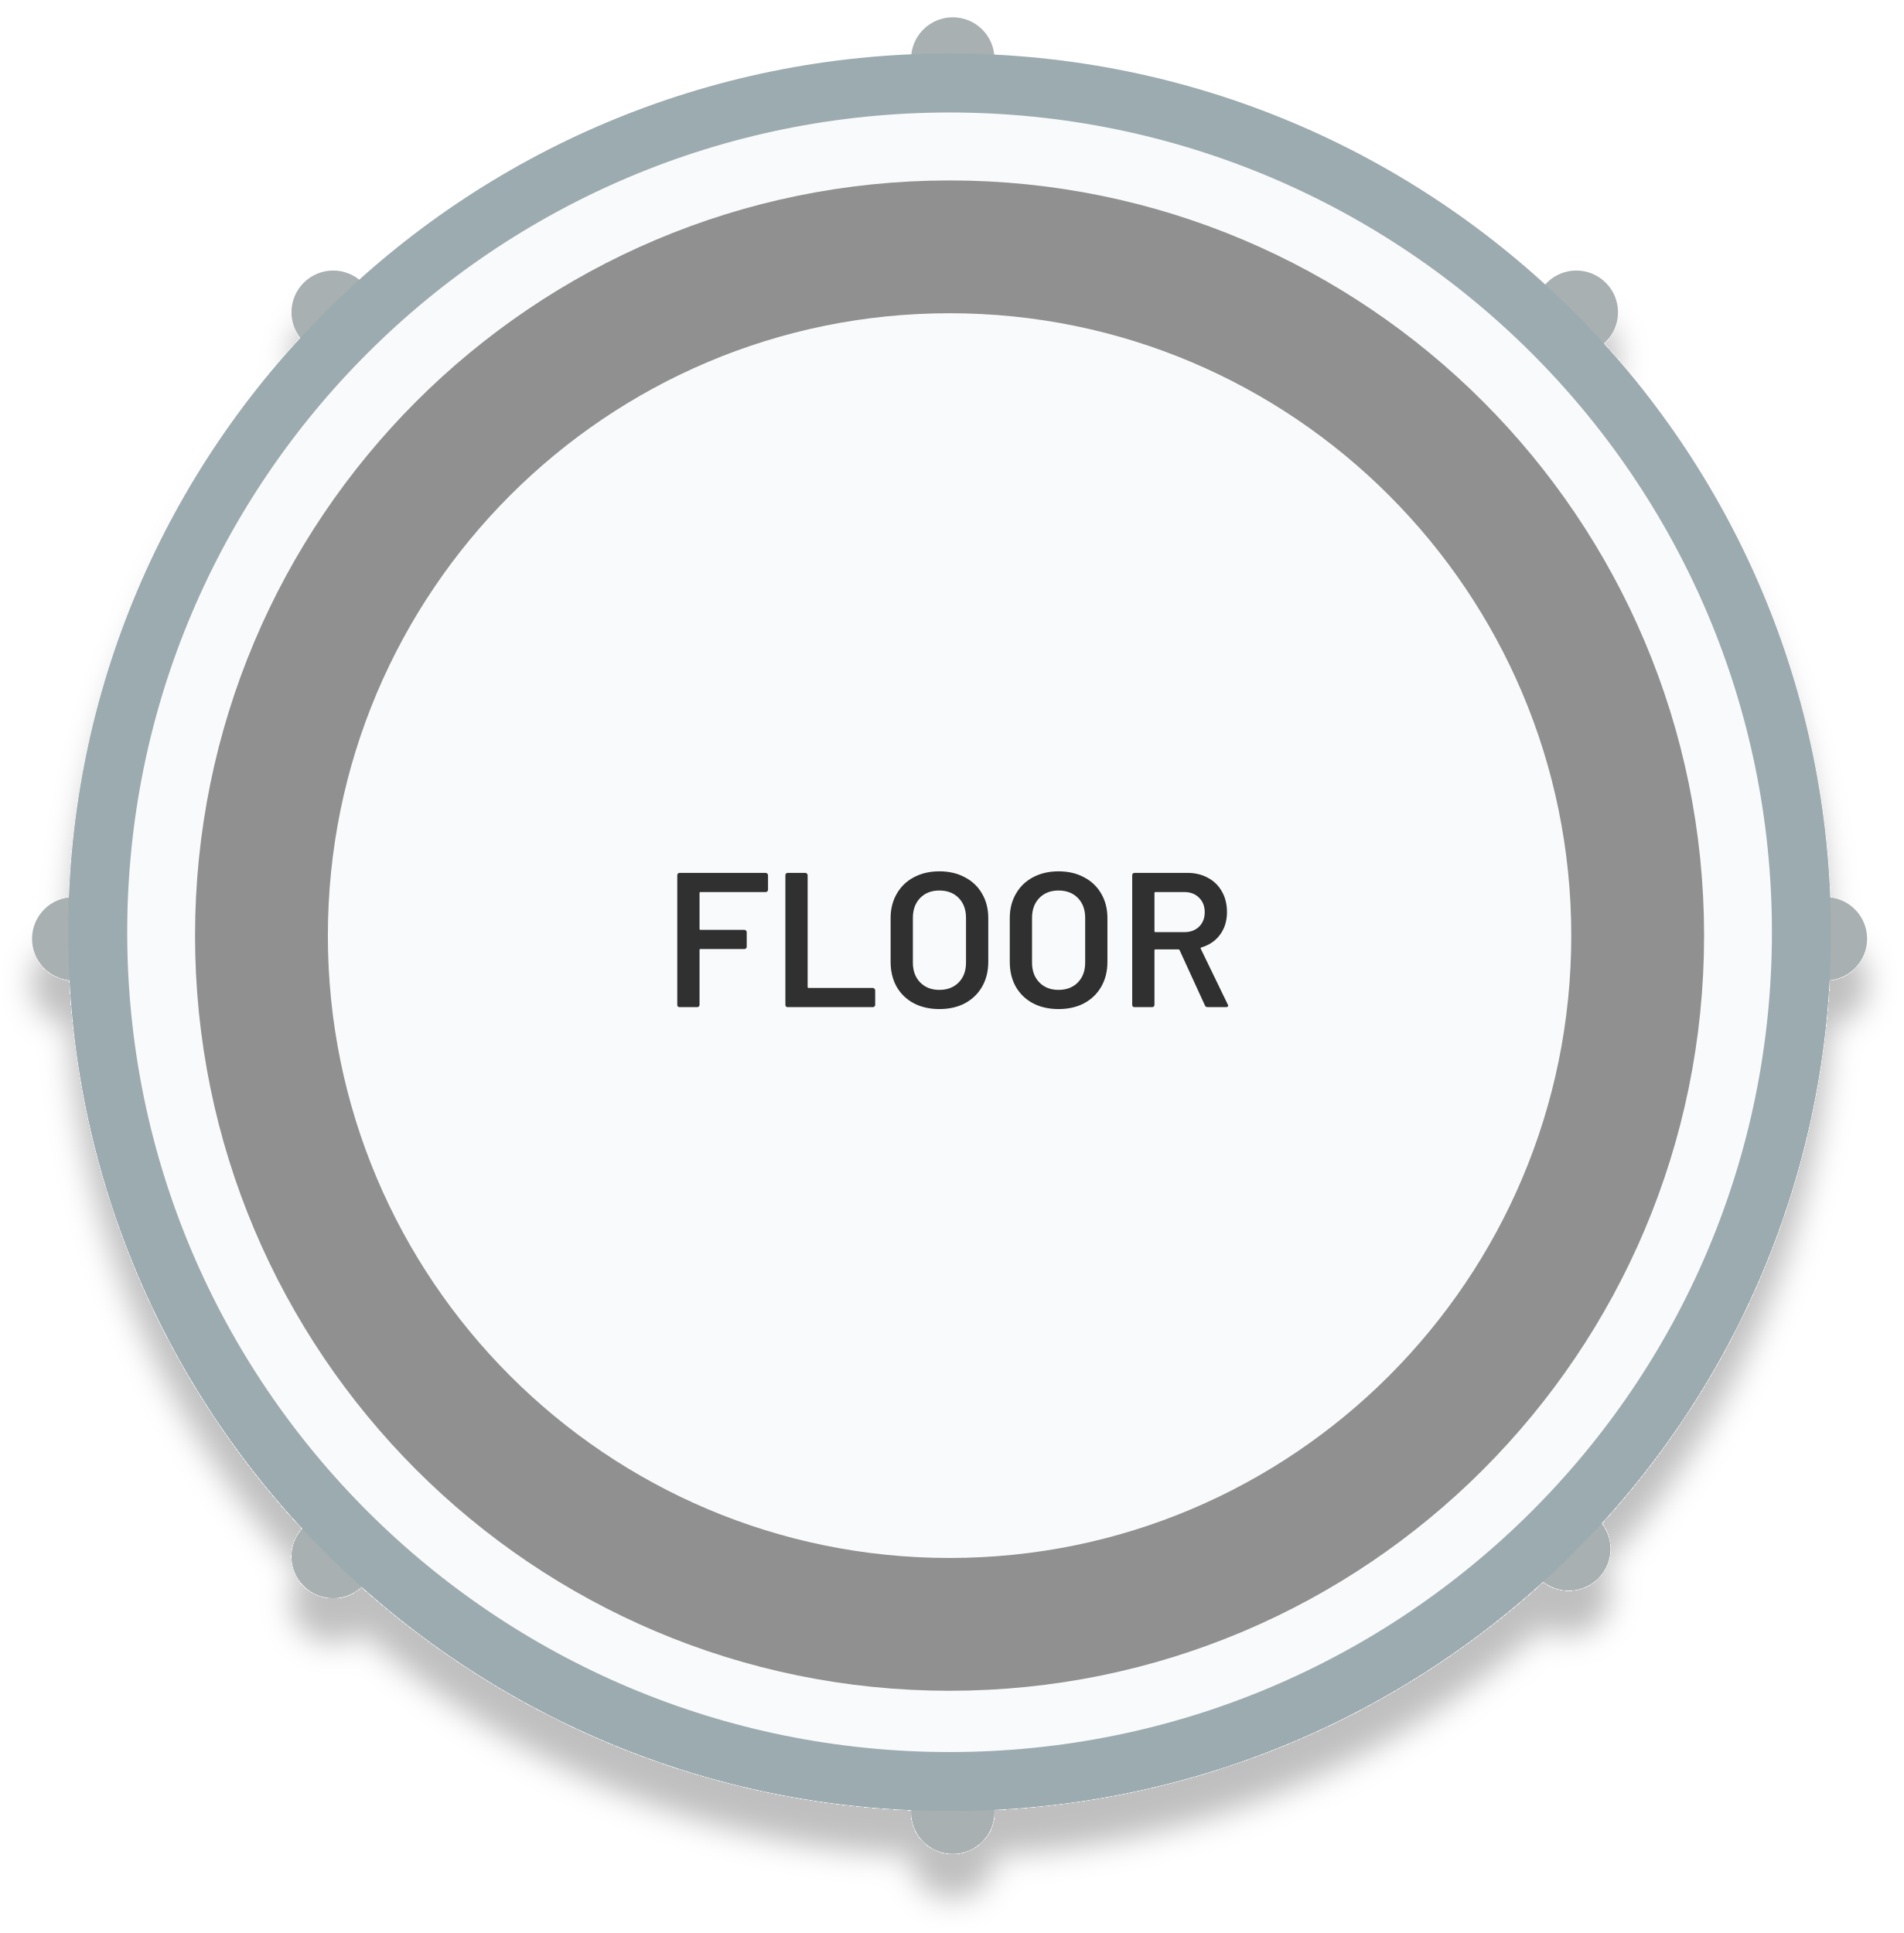
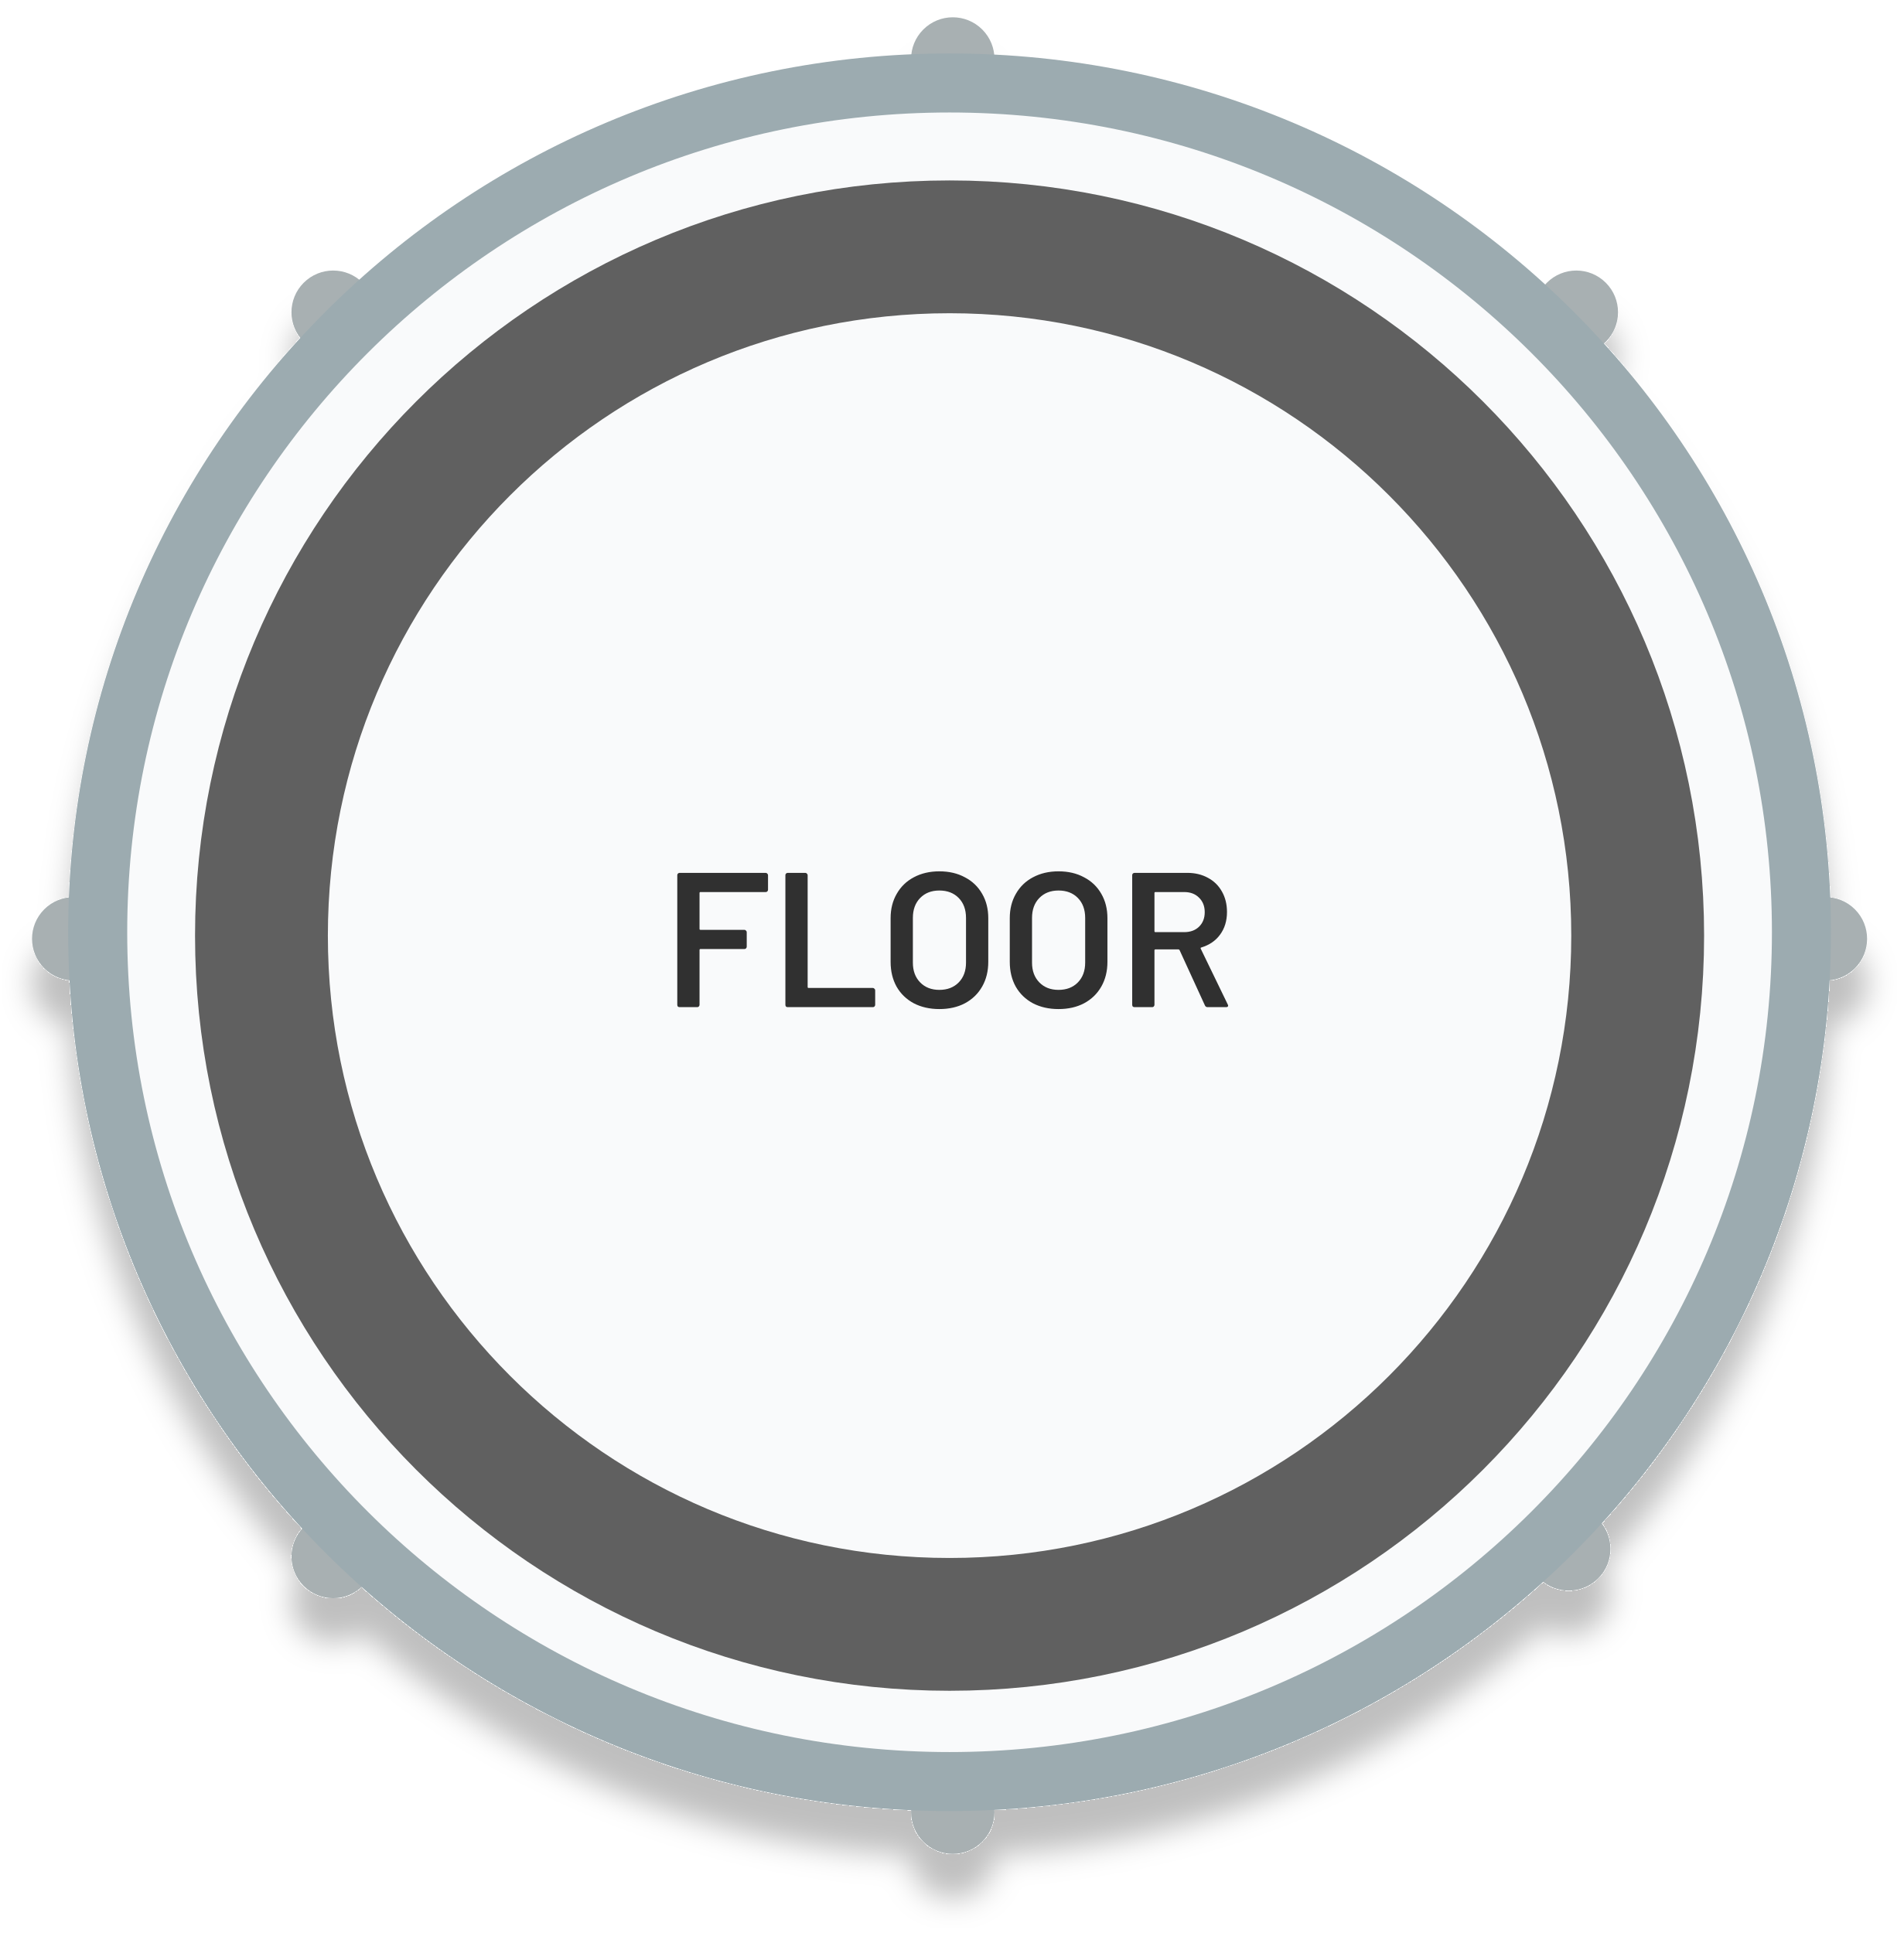
<svg xmlns="http://www.w3.org/2000/svg" width="258" height="262" viewBox="0 0 258 262" fill="none">
  <g filter="url(#filter0_d_351_497)">
    <circle cx="5.655" cy="5.655" r="5.655" transform="matrix(0.706733 0.70748 -0.706733 0.70748 213.613 34.3247)" fill="#A8B0B2" />
    <circle cx="5.655" cy="5.655" r="5.655" transform="matrix(0.706733 0.70748 -0.706733 0.70748 45.1501 202.965)" fill="#A8B0B2" />
    <circle cx="5.655" cy="5.655" r="5.655" transform="matrix(0.706733 0.70748 -0.706733 0.70748 212.586 201.937)" fill="#A8B0B2" />
    <circle cx="5.655" cy="5.655" r="5.655" transform="matrix(0.706733 0.70748 -0.706733 0.70748 45.1501 34.3247)" fill="#A8B0B2" />
    <circle cx="5.655" cy="5.655" r="5.655" transform="matrix(0.706733 0.70748 -0.706733 0.70748 129.114 0)" fill="#A8B0B2" />
    <circle cx="5.655" cy="5.655" r="5.655" transform="matrix(0.706733 0.70748 -0.706733 0.70748 129.114 237.624)" fill="#A8B0B2" />
    <circle cx="5.655" cy="5.655" r="5.655" transform="matrix(0.706733 0.70748 -0.706733 0.70748 9.99274 119.248)" fill="#A8B0B2" />
    <circle cx="5.655" cy="5.655" r="5.655" transform="matrix(0.706733 0.70748 -0.706733 0.70748 247.366 119.248)" fill="#A8B0B2" />
    <path d="M244.12 126.36C244.12 189.926 192.446 241.474 128.679 241.474C64.913 241.474 13.239 189.926 13.239 126.36C13.239 62.795 64.913 11.247 128.679 11.247C192.446 11.247 244.12 62.795 244.12 126.36Z" fill="#F9FAFB" stroke="#9CABB0" stroke-width="8" />
-     <path d="M221.928 126.813C221.928 178.381 180.17 220.169 128.679 220.169C77.189 220.169 35.431 178.381 35.431 126.813C35.431 75.245 77.189 33.456 128.679 33.456C180.17 33.456 221.928 75.245 221.928 126.813Z" stroke="#909090" stroke-width="18" />
+     <path d="M221.928 126.813C221.928 178.381 180.17 220.169 128.679 220.169C77.189 220.169 35.431 178.381 35.431 126.813C35.431 75.245 77.189 33.456 128.679 33.456C180.17 33.456 221.928 75.245 221.928 126.813Z" stroke="#606060" stroke-width="18" />
    <path d="M104.078 120.597C104.078 120.683 104.044 120.761 103.974 120.831C103.922 120.883 103.853 120.909 103.766 120.909H94.927C94.84 120.909 94.796 120.952 94.796 121.039V125.901C94.796 125.987 94.84 126.031 94.927 126.031H100.88C100.967 126.031 101.036 126.065 101.088 126.135C101.158 126.187 101.192 126.256 101.192 126.343V128.319C101.192 128.405 101.158 128.483 101.088 128.553C101.036 128.605 100.967 128.631 100.88 128.631H94.927C94.84 128.631 94.796 128.674 94.796 128.761V136.197C94.796 136.283 94.762 136.361 94.692 136.431C94.641 136.483 94.571 136.509 94.484 136.509H92.093C92.006 136.509 91.928 136.483 91.859 136.431C91.806 136.361 91.781 136.283 91.781 136.197V118.621C91.781 118.534 91.806 118.465 91.859 118.413C91.928 118.343 92.006 118.309 92.093 118.309H103.766C103.853 118.309 103.922 118.343 103.974 118.413C104.044 118.465 104.078 118.534 104.078 118.621V120.597ZM106.743 136.509C106.656 136.509 106.578 136.483 106.509 136.431C106.457 136.361 106.431 136.283 106.431 136.197V118.621C106.431 118.534 106.457 118.465 106.509 118.413C106.578 118.343 106.656 118.309 106.743 118.309H109.135C109.222 118.309 109.291 118.343 109.343 118.413C109.412 118.465 109.447 118.534 109.447 118.621V133.779C109.447 133.865 109.49 133.909 109.577 133.909H118.287C118.374 133.909 118.443 133.943 118.495 134.013C118.564 134.065 118.599 134.134 118.599 134.221V136.197C118.599 136.283 118.564 136.361 118.495 136.431C118.443 136.483 118.374 136.509 118.287 136.509H106.743ZM127.294 136.769C125.994 136.769 124.841 136.509 123.836 135.989C122.831 135.451 122.051 134.697 121.496 133.727C120.959 132.756 120.69 131.638 120.69 130.373V124.445C120.69 123.197 120.967 122.096 121.522 121.143C122.077 120.172 122.848 119.427 123.836 118.907C124.841 118.369 125.994 118.101 127.294 118.101C128.611 118.101 129.764 118.369 130.752 118.907C131.757 119.427 132.537 120.172 133.092 121.143C133.647 122.096 133.924 123.197 133.924 124.445V130.373C133.924 131.638 133.647 132.756 133.092 133.727C132.537 134.697 131.757 135.451 130.752 135.989C129.764 136.509 128.611 136.769 127.294 136.769ZM127.294 134.169C128.386 134.169 129.261 133.831 129.92 133.155C130.579 132.479 130.908 131.586 130.908 130.477V124.419C130.908 123.292 130.579 122.391 129.92 121.715C129.261 121.039 128.386 120.701 127.294 120.701C126.219 120.701 125.353 121.039 124.694 121.715C124.035 122.391 123.706 123.292 123.706 124.419V130.477C123.706 131.586 124.035 132.479 124.694 133.155C125.353 133.831 126.219 134.169 127.294 134.169ZM143.442 136.769C142.142 136.769 140.99 136.509 139.984 135.989C138.979 135.451 138.199 134.697 137.644 133.727C137.107 132.756 136.838 131.638 136.838 130.373V124.445C136.838 123.197 137.116 122.096 137.67 121.143C138.225 120.172 138.996 119.427 139.984 118.907C140.99 118.369 142.142 118.101 143.442 118.101C144.76 118.101 145.912 118.369 146.9 118.907C147.906 119.427 148.686 120.172 149.24 121.143C149.795 122.096 150.072 123.197 150.072 124.445V130.373C150.072 131.638 149.795 132.756 149.24 133.727C148.686 134.697 147.906 135.451 146.9 135.989C145.912 136.509 144.76 136.769 143.442 136.769ZM143.442 134.169C144.534 134.169 145.41 133.831 146.068 133.155C146.727 132.479 147.056 131.586 147.056 130.477V124.419C147.056 123.292 146.727 122.391 146.068 121.715C145.41 121.039 144.534 120.701 143.442 120.701C142.368 120.701 141.501 121.039 140.842 121.715C140.184 122.391 139.854 123.292 139.854 124.419V130.477C139.854 131.586 140.184 132.479 140.842 133.155C141.501 133.831 142.368 134.169 143.442 134.169ZM163.647 136.509C163.474 136.509 163.352 136.431 163.283 136.275L159.851 128.787C159.816 128.717 159.764 128.683 159.695 128.683H156.575C156.488 128.683 156.445 128.726 156.445 128.813V136.197C156.445 136.283 156.41 136.361 156.341 136.431C156.289 136.483 156.22 136.509 156.133 136.509H153.741C153.654 136.509 153.576 136.483 153.507 136.431C153.455 136.361 153.429 136.283 153.429 136.197V118.621C153.429 118.534 153.455 118.465 153.507 118.413C153.576 118.343 153.654 118.309 153.741 118.309H160.891C161.948 118.309 162.884 118.534 163.699 118.985C164.514 119.418 165.146 120.042 165.597 120.857C166.048 121.654 166.273 122.573 166.273 123.613C166.273 124.809 165.961 125.831 165.337 126.681C164.73 127.513 163.881 128.093 162.789 128.423C162.754 128.423 162.728 128.44 162.711 128.475C162.694 128.509 162.694 128.544 162.711 128.579L166.377 136.145C166.412 136.214 166.429 136.266 166.429 136.301C166.429 136.439 166.334 136.509 166.143 136.509H163.647ZM156.575 120.909C156.488 120.909 156.445 120.952 156.445 121.039V126.213C156.445 126.299 156.488 126.343 156.575 126.343H160.475C161.307 126.343 161.974 126.1 162.477 125.615C162.997 125.112 163.257 124.453 163.257 123.639C163.257 122.824 162.997 122.165 162.477 121.663C161.974 121.16 161.307 120.909 160.475 120.909H156.575Z" fill="#303030" />
  </g>
  <defs>
    <filter id="filter0_d_351_497" x="0.341" y="2.343" width="256.677" height="258.939" filterUnits="userSpaceOnUse" color-interpolation-filters="sRGB">
      <feFlood flood-opacity="0" result="BackgroundImageFix" />
      <feColorMatrix in="SourceAlpha" type="matrix" values="0 0 0 0 0 0 0 0 0 0 0 0 0 0 0 0 0 0 127 0" result="hardAlpha" />
      <feOffset dy="6" />
      <feGaussianBlur stdDeviation="2" />
      <feComposite in2="hardAlpha" operator="out" />
      <feColorMatrix type="matrix" values="0 0 0 0 0 0 0 0 0 0 0 0 0 0 0 0 0 0 0.25 0" />
      <feBlend mode="normal" in2="BackgroundImageFix" result="effect1_dropShadow_351_497" />
      <feBlend mode="normal" in="SourceGraphic" in2="effect1_dropShadow_351_497" result="shape" />
    </filter>
  </defs>
</svg>
